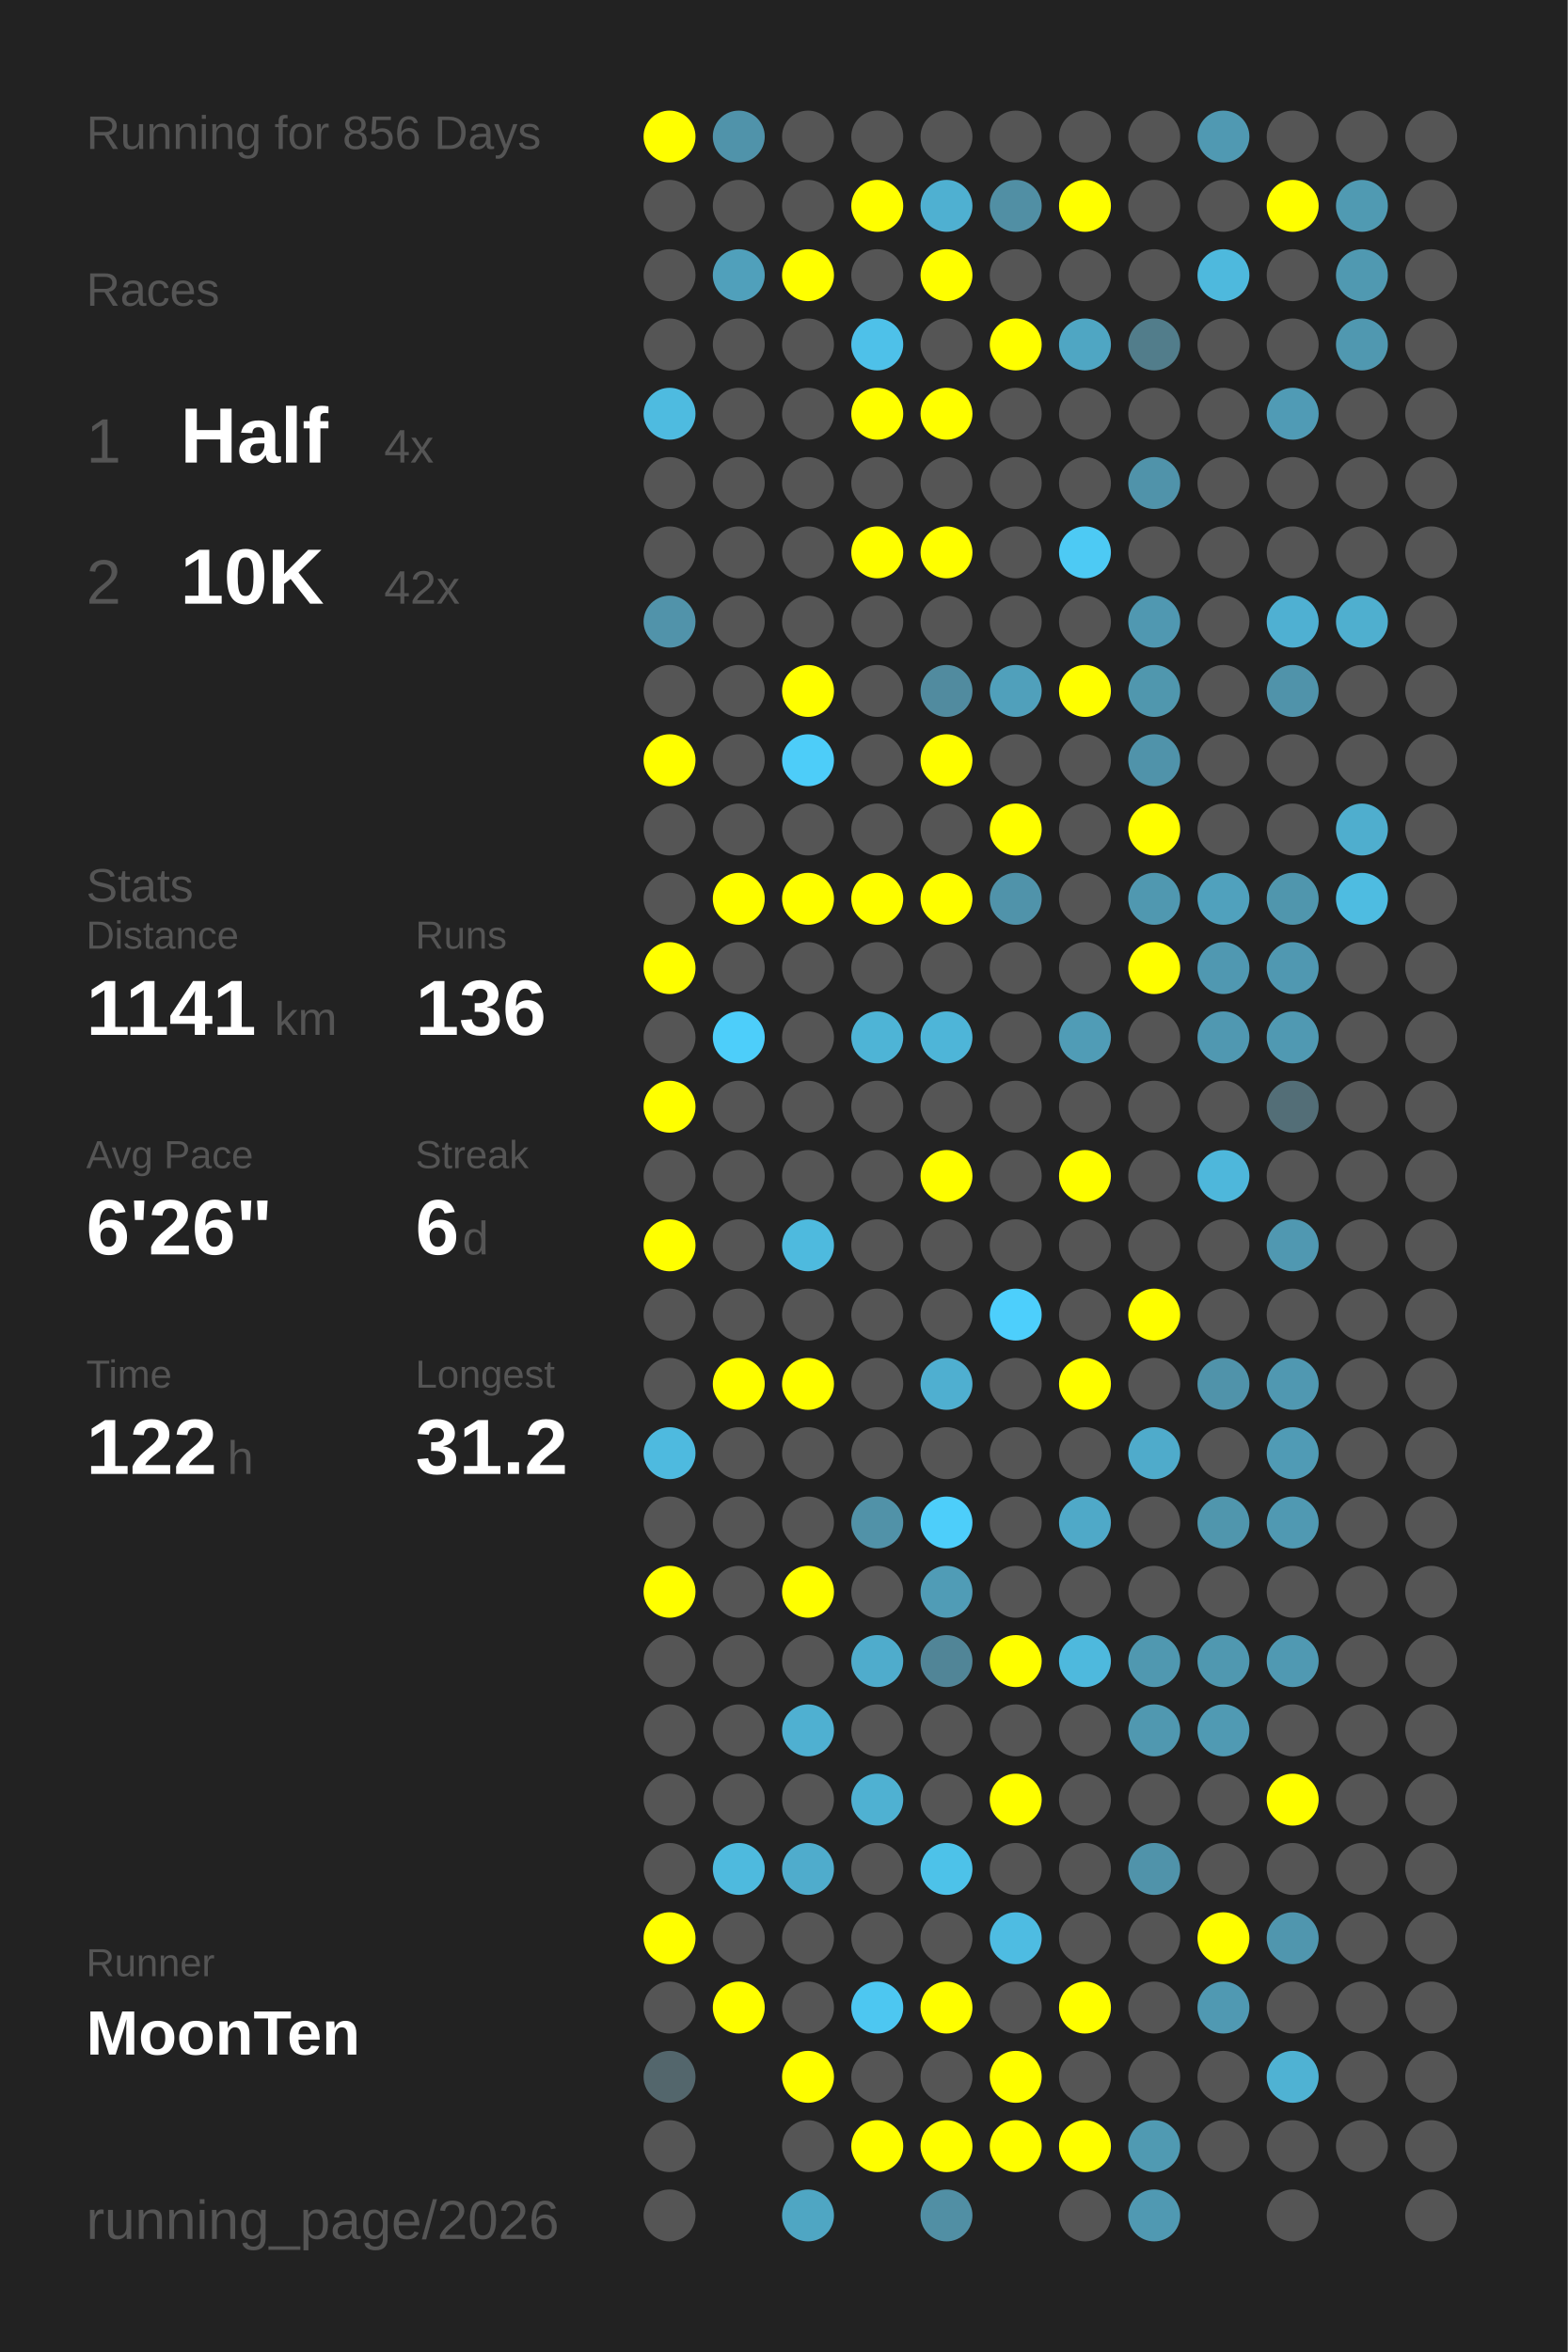
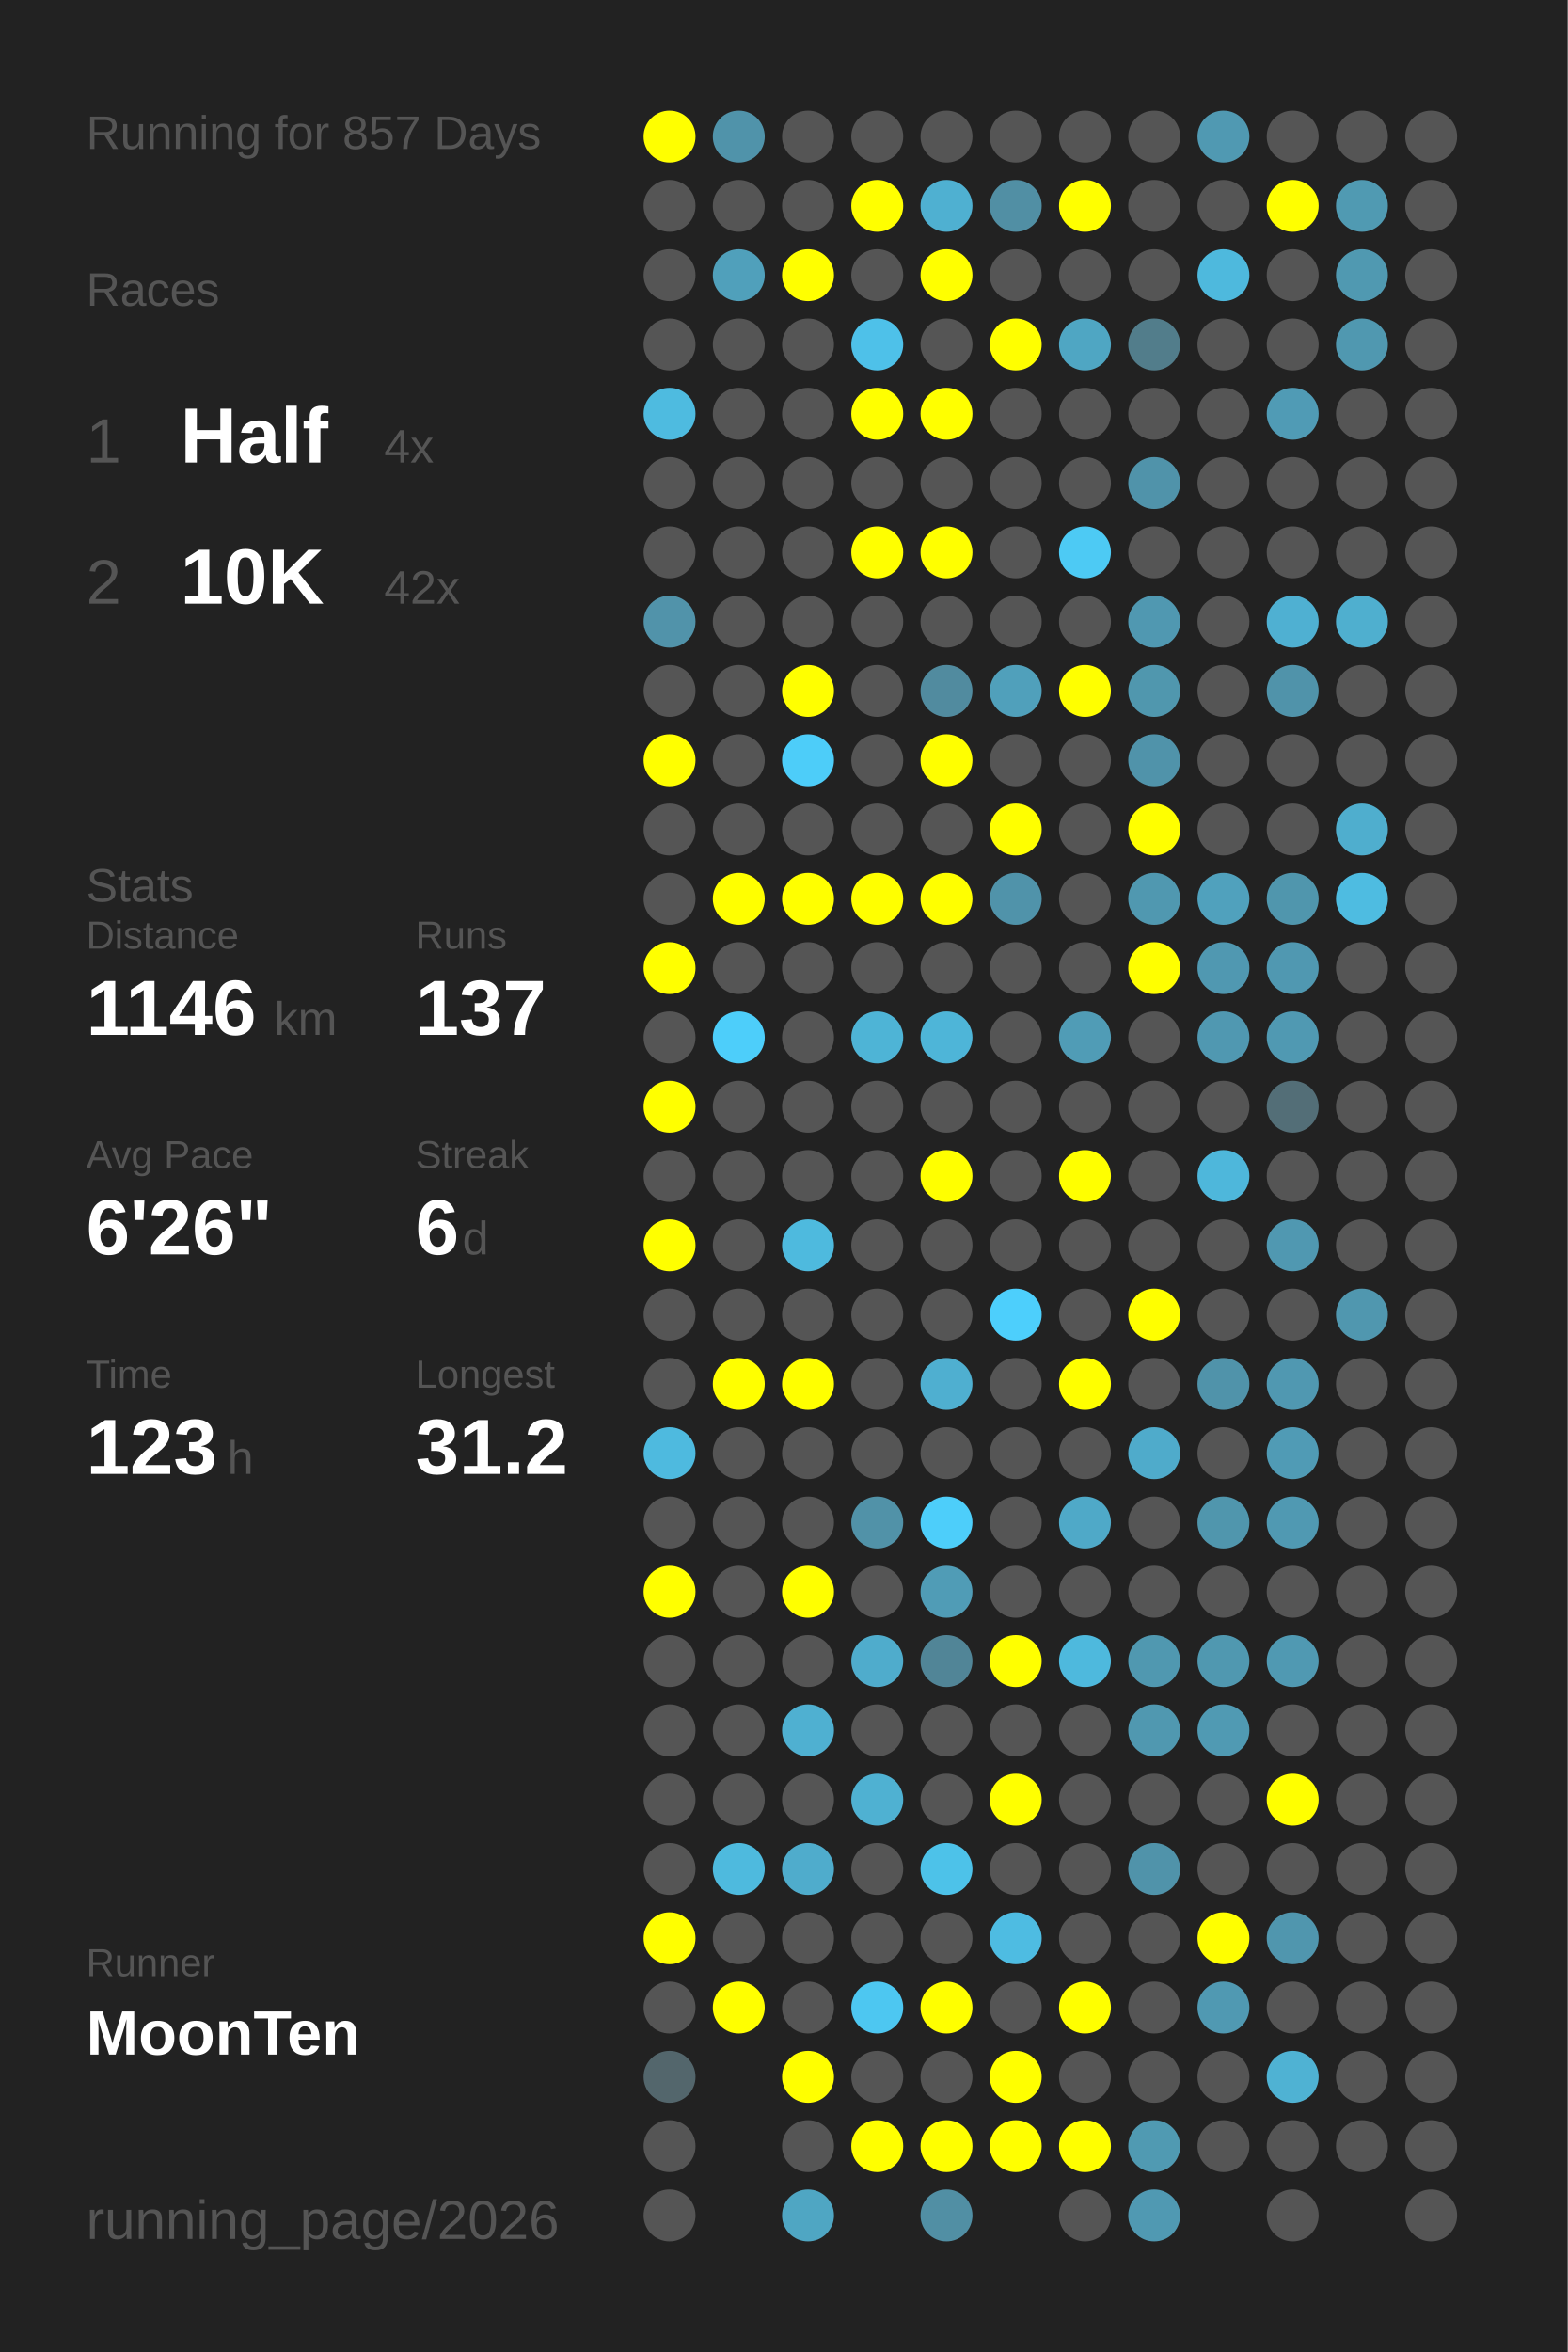
<svg xmlns="http://www.w3.org/2000/svg" baseProfile="full" height="300mm" version="1.1" viewBox="0,0,200,300" width="200mm">
  <defs />
  <rect fill="#222222" height="300" width="200" x="0" y="0" />
-   <text fill="#555555" style="font-size:6px; font-family:Arial;" x="11" y="19">Running for 856 Days</text>
+   <text fill="#555555" style="font-size:6px; font-family:Arial;" x="11" y="19">Running for 857 Days</text>
  <text fill="#555555" style="font-size:6px; font-family:Arial;" x="11" y="39">Races</text>
  <text fill="#555555" style="font-size:8px; font-family:Arial;" x="11" y="59">1</text>
  <text fill="#FFFFFF" style="font-size:10px; font-family:Arial; font-weight:bold;" x="23" y="59">Half</text>
  <text fill="#555555" style="font-size:6px; font-family:Arial;" x="49" y="59">4x</text>
  <text fill="#555555" style="font-size:8px; font-family:Arial;" x="11" y="77">2</text>
  <text fill="#FFFFFF" style="font-size:10px; font-family:Arial; font-weight:bold;" x="23" y="77">10K</text>
  <text fill="#555555" style="font-size:6px; font-family:Arial;" x="49" y="77">42x</text>
  <text fill="#555555" style="font-size:6px; font-family:Arial;" x="11" y="115">Stats</text>
  <text fill="#555555" style="font-size:5px; font-family:Arial;" x="11" y="121">Distance</text>
-   <text fill="#FFFFFF" style="font-size:10px; font-family:Arial; font-weight:bold;" x="11" y="132">1141</text>
+   <text fill="#FFFFFF" style="font-size:10px; font-family:Arial; font-weight:bold;" x="11" y="132">1146</text>
  <text fill="#555555" style="font-size:6px; font-family:Arial;" x="35" y="132">km</text>
  <text fill="#555555" style="font-size:5px; font-family:Arial;" x="53" y="121">Runs</text>
-   <text fill="#FFFFFF" style="font-size:10px; font-family:Arial; font-weight:bold;" x="53" y="132">136</text>
+   <text fill="#FFFFFF" style="font-size:10px; font-family:Arial; font-weight:bold;" x="53" y="132">137</text>
  <text fill="#555555" style="font-size:5px; font-family:Arial;" x="11" y="149">Avg Pace</text>
  <text fill="#FFFFFF" style="font-size:10px; font-family:Arial; font-weight:bold;" x="11" y="160">6'26"</text>
  <text fill="#555555" style="font-size:5px; font-family:Arial;" x="53" y="149">Streak</text>
  <text fill="#FFFFFF" style="font-size:10px; font-family:Arial; font-weight:bold;" x="53" y="160">6</text>
  <text fill="#555555" style="font-size:6px; font-family:Arial;" x="59" y="160">d</text>
  <text fill="#555555" style="font-size:5px; font-family:Arial;" x="11" y="177">Time</text>
-   <text fill="#FFFFFF" style="font-size:10px; font-family:Arial; font-weight:bold;" x="11" y="188">122</text>
+   <text fill="#FFFFFF" style="font-size:10px; font-family:Arial; font-weight:bold;" x="11" y="188">123</text>
  <text fill="#555555" style="font-size:6px; font-family:Arial;" x="29" y="188">h</text>
  <text fill="#555555" style="font-size:5px; font-family:Arial;" x="53" y="177">Longest</text>
  <text fill="#FFFFFF" style="font-size:10px; font-family:Arial; font-weight:bold;" x="53" y="188">31.2</text>
  <text fill="#555555" style="font-size:5px; font-family:Arial;" x="11" y="252.065">Runner</text>
  <text fill="#FFFFFF" style="font-size:8px; font-family:Arial; font-weight:bold;" x="11" y="262.065">MoonTen</text>
  <text fill="#555555" style="font-size:7px; font-family:Arial;" x="11" y="285.581">running_page/2026</text>
  <circle cx="85.417" cy="17.419" fill="#FFFF00" r="3.312" />
  <circle cx="85.417" cy="26.258" fill="#555555" r="3.312" />
  <circle cx="85.417" cy="35.097" fill="#555555" r="3.312" />
  <circle cx="85.417" cy="43.935" fill="#555555" r="3.312" />
  <circle cx="85.417" cy="52.774" fill="#4ebbe0" r="3.312" />
  <circle cx="85.417" cy="61.613" fill="#555555" r="3.312" />
  <circle cx="85.417" cy="70.452" fill="#555555" r="3.312" />
  <circle cx="85.417" cy="79.29" fill="#5193aa" r="3.312" />
  <circle cx="85.417" cy="88.129" fill="#555555" r="3.312" />
  <circle cx="85.417" cy="96.968" fill="#FFFF00" r="3.312" />
  <circle cx="85.417" cy="105.806" fill="#555555" r="3.312" />
  <circle cx="85.417" cy="114.645" fill="#555555" r="3.312" />
  <circle cx="85.417" cy="123.484" fill="#FFFF00" r="3.312" />
  <circle cx="85.417" cy="132.323" fill="#555555" r="3.312" />
  <circle cx="85.417" cy="141.161" fill="#FFFF00" r="3.312" />
  <circle cx="85.417" cy="150" fill="#555555" r="3.312" />
  <circle cx="85.417" cy="158.839" fill="#FFFF00" r="3.312" />
  <circle cx="85.417" cy="167.677" fill="#555555" r="3.312" />
  <circle cx="85.417" cy="176.516" fill="#555555" r="3.312" />
  <circle cx="85.417" cy="185.355" fill="#4ebadf" r="3.312" />
  <circle cx="85.417" cy="194.194" fill="#555555" r="3.312" />
  <circle cx="85.417" cy="203.032" fill="#FFFF00" r="3.312" />
  <circle cx="85.417" cy="211.871" fill="#555555" r="3.312" />
  <circle cx="85.417" cy="220.71" fill="#555555" r="3.312" />
  <circle cx="85.417" cy="229.548" fill="#555555" r="3.312" />
  <circle cx="85.417" cy="238.387" fill="#555555" r="3.312" />
  <circle cx="85.417" cy="247.226" fill="#FFFF00" r="3.312" />
  <circle cx="85.417" cy="256.065" fill="#555555" r="3.312" />
  <circle cx="85.417" cy="264.903" fill="#53666c" r="3.312" />
  <circle cx="85.417" cy="273.742" fill="#555555" r="3.312" />
  <circle cx="85.417" cy="282.581" fill="#555555" r="3.312" />
  <circle cx="94.25" cy="17.419" fill="#5093aa" r="3.312" />
  <circle cx="94.25" cy="26.258" fill="#555555" r="3.312" />
  <circle cx="94.25" cy="35.097" fill="#50a0bb" r="3.312" />
  <circle cx="94.25" cy="43.935" fill="#555555" r="3.312" />
  <circle cx="94.25" cy="52.774" fill="#555555" r="3.312" />
  <circle cx="94.25" cy="61.613" fill="#555555" r="3.312" />
  <circle cx="94.25" cy="70.452" fill="#555555" r="3.312" />
  <circle cx="94.25" cy="79.29" fill="#555555" r="3.312" />
  <circle cx="94.25" cy="88.129" fill="#555555" r="3.312" />
  <circle cx="94.25" cy="96.968" fill="#555555" r="3.312" />
  <circle cx="94.25" cy="105.806" fill="#555555" r="3.312" />
  <circle cx="94.25" cy="114.645" fill="#FFFF00" r="3.312" />
  <circle cx="94.25" cy="123.484" fill="#555555" r="3.312" />
  <circle cx="94.25" cy="132.323" fill="#4dcefa" r="3.312" />
  <circle cx="94.25" cy="141.161" fill="#555555" r="3.312" />
  <circle cx="94.25" cy="150" fill="#555555" r="3.312" />
  <circle cx="94.25" cy="158.839" fill="#555555" r="3.312" />
  <circle cx="94.25" cy="167.677" fill="#555555" r="3.312" />
  <circle cx="94.25" cy="176.516" fill="#FFFF00" r="3.312" />
  <circle cx="94.25" cy="185.355" fill="#555555" r="3.312" />
  <circle cx="94.25" cy="194.194" fill="#555555" r="3.312" />
  <circle cx="94.25" cy="203.032" fill="#555555" r="3.312" />
  <circle cx="94.25" cy="211.871" fill="#555555" r="3.312" />
  <circle cx="94.25" cy="220.71" fill="#555555" r="3.312" />
  <circle cx="94.25" cy="229.548" fill="#555555" r="3.312" />
  <circle cx="94.25" cy="238.387" fill="#4ebade" r="3.312" />
  <circle cx="94.25" cy="247.226" fill="#555555" r="3.312" />
  <circle cx="94.25" cy="256.065" fill="#FFFF00" r="3.312" />
  <circle cx="103.083" cy="17.419" fill="#555555" r="3.312" />
  <circle cx="103.083" cy="26.258" fill="#555555" r="3.312" />
  <circle cx="103.083" cy="35.097" fill="#FFFF00" r="3.312" />
  <circle cx="103.083" cy="43.935" fill="#555555" r="3.312" />
  <circle cx="103.083" cy="52.774" fill="#555555" r="3.312" />
  <circle cx="103.083" cy="61.613" fill="#555555" r="3.312" />
  <circle cx="103.083" cy="70.452" fill="#555555" r="3.312" />
  <circle cx="103.083" cy="79.29" fill="#555555" r="3.312" />
  <circle cx="103.083" cy="88.129" fill="#FFFF00" r="3.312" />
  <circle cx="103.083" cy="96.968" fill="#4dcdf9" r="3.312" />
  <circle cx="103.083" cy="105.806" fill="#555555" r="3.312" />
  <circle cx="103.083" cy="114.645" fill="#FFFF00" r="3.312" />
  <circle cx="103.083" cy="123.484" fill="#555555" r="3.312" />
  <circle cx="103.083" cy="132.323" fill="#555555" r="3.312" />
  <circle cx="103.083" cy="141.161" fill="#555555" r="3.312" />
  <circle cx="103.083" cy="150" fill="#555555" r="3.312" />
  <circle cx="103.083" cy="158.839" fill="#4ebade" r="3.312" />
  <circle cx="103.083" cy="167.677" fill="#555555" r="3.312" />
  <circle cx="103.083" cy="176.516" fill="#FFFF00" r="3.312" />
  <circle cx="103.083" cy="185.355" fill="#555555" r="3.312" />
  <circle cx="103.083" cy="194.194" fill="#555555" r="3.312" />
  <circle cx="103.083" cy="203.032" fill="#FFFF00" r="3.312" />
  <circle cx="103.083" cy="211.871" fill="#555555" r="3.312" />
  <circle cx="103.083" cy="220.71" fill="#4fb0d1" r="3.312" />
  <circle cx="103.083" cy="229.548" fill="#555555" r="3.312" />
  <circle cx="103.083" cy="238.387" fill="#4faccc" r="3.312" />
  <circle cx="103.083" cy="247.226" fill="#555555" r="3.312" />
  <circle cx="103.083" cy="256.065" fill="#555555" r="3.312" />
  <circle cx="103.083" cy="264.903" fill="#FFFF00" r="3.312" />
  <circle cx="103.083" cy="273.742" fill="#555555" r="3.312" />
  <circle cx="103.083" cy="282.581" fill="#4fa6c3" r="3.312" />
  <circle cx="111.917" cy="17.419" fill="#555555" r="3.312" />
  <circle cx="111.917" cy="26.258" fill="#FFFF00" r="3.312" />
  <circle cx="111.917" cy="35.097" fill="#555555" r="3.312" />
  <circle cx="111.917" cy="43.935" fill="#4ec1e9" r="3.312" />
  <circle cx="111.917" cy="52.774" fill="#FFFF00" r="3.312" />
  <circle cx="111.917" cy="61.613" fill="#555555" r="3.312" />
  <circle cx="111.917" cy="70.452" fill="#FFFF00" r="3.312" />
  <circle cx="111.917" cy="79.29" fill="#555555" r="3.312" />
  <circle cx="111.917" cy="88.129" fill="#555555" r="3.312" />
  <circle cx="111.917" cy="96.968" fill="#555555" r="3.312" />
  <circle cx="111.917" cy="105.806" fill="#555555" r="3.312" />
  <circle cx="111.917" cy="114.645" fill="#FFFF00" r="3.312" />
  <circle cx="111.917" cy="123.484" fill="#555555" r="3.312" />
  <circle cx="111.917" cy="132.323" fill="#4eb4d6" r="3.312" />
  <circle cx="111.917" cy="141.161" fill="#555555" r="3.312" />
  <circle cx="111.917" cy="150" fill="#555555" r="3.312" />
  <circle cx="111.917" cy="158.839" fill="#555555" r="3.312" />
  <circle cx="111.917" cy="167.677" fill="#555555" r="3.312" />
  <circle cx="111.917" cy="176.516" fill="#555555" r="3.312" />
  <circle cx="111.917" cy="185.355" fill="#555555" r="3.312" />
  <circle cx="111.917" cy="194.194" fill="#5192a8" r="3.312" />
  <circle cx="111.917" cy="203.032" fill="#555555" r="3.312" />
  <circle cx="111.917" cy="211.871" fill="#4faccc" r="3.312" />
  <circle cx="111.917" cy="220.71" fill="#555555" r="3.312" />
  <circle cx="111.917" cy="229.548" fill="#4fb1d2" r="3.312" />
  <circle cx="111.917" cy="238.387" fill="#555555" r="3.312" />
  <circle cx="111.917" cy="247.226" fill="#555555" r="3.312" />
  <circle cx="111.917" cy="256.065" fill="#4dc7f1" r="3.312" />
  <circle cx="111.917" cy="264.903" fill="#555555" r="3.312" />
  <circle cx="111.917" cy="273.742" fill="#FFFF00" r="3.312" />
  <circle cx="120.75" cy="17.419" fill="#555555" r="3.312" />
  <circle cx="120.75" cy="26.258" fill="#4fb0d1" r="3.312" />
  <circle cx="120.75" cy="35.097" fill="#FFFF00" r="3.312" />
  <circle cx="120.75" cy="43.935" fill="#555555" r="3.312" />
  <circle cx="120.75" cy="52.774" fill="#FFFF00" r="3.312" />
  <circle cx="120.75" cy="61.613" fill="#555555" r="3.312" />
  <circle cx="120.75" cy="70.452" fill="#FFFF00" r="3.312" />
  <circle cx="120.75" cy="79.29" fill="#555555" r="3.312" />
  <circle cx="120.75" cy="88.129" fill="#518b9f" r="3.312" />
  <circle cx="120.75" cy="96.968" fill="#FFFF00" r="3.312" />
  <circle cx="120.75" cy="105.806" fill="#555555" r="3.312" />
  <circle cx="120.75" cy="114.645" fill="#FFFF00" r="3.312" />
  <circle cx="120.75" cy="123.484" fill="#555555" r="3.312" />
  <circle cx="120.75" cy="132.323" fill="#4eb5d8" r="3.312" />
  <circle cx="120.75" cy="141.161" fill="#555555" r="3.312" />
  <circle cx="120.75" cy="150" fill="#FFFF00" r="3.312" />
  <circle cx="120.75" cy="158.839" fill="#555555" r="3.312" />
  <circle cx="120.75" cy="167.677" fill="#555555" r="3.312" />
  <circle cx="120.75" cy="176.516" fill="#4fafd0" r="3.312" />
  <circle cx="120.75" cy="185.355" fill="#555555" r="3.312" />
  <circle cx="120.75" cy="194.194" fill="#4dcefa" r="3.312" />
  <circle cx="120.75" cy="203.032" fill="#509cb6" r="3.312" />
  <circle cx="120.75" cy="211.871" fill="#518597" r="3.312" />
  <circle cx="120.75" cy="220.71" fill="#555555" r="3.312" />
  <circle cx="120.75" cy="229.548" fill="#555555" r="3.312" />
  <circle cx="120.75" cy="238.387" fill="#4dc2e9" r="3.312" />
  <circle cx="120.75" cy="247.226" fill="#555555" r="3.312" />
  <circle cx="120.75" cy="256.065" fill="#FFFF00" r="3.312" />
  <circle cx="120.75" cy="264.903" fill="#555555" r="3.312" />
  <circle cx="120.75" cy="273.742" fill="#FFFF00" r="3.312" />
  <circle cx="120.75" cy="282.581" fill="#518fa4" r="3.312" />
  <circle cx="129.583" cy="17.419" fill="#555555" r="3.312" />
  <circle cx="129.583" cy="26.258" fill="#518fa4" r="3.312" />
  <circle cx="129.583" cy="35.097" fill="#555555" r="3.312" />
  <circle cx="129.583" cy="43.935" fill="#FFFF00" r="3.312" />
  <circle cx="129.583" cy="52.774" fill="#555555" r="3.312" />
  <circle cx="129.583" cy="61.613" fill="#555555" r="3.312" />
  <circle cx="129.583" cy="70.452" fill="#555555" r="3.312" />
  <circle cx="129.583" cy="79.29" fill="#555555" r="3.312" />
  <circle cx="129.583" cy="88.129" fill="#50a0bb" r="3.312" />
  <circle cx="129.583" cy="96.968" fill="#555555" r="3.312" />
  <circle cx="129.583" cy="105.806" fill="#FFFF00" r="3.312" />
  <circle cx="129.583" cy="114.645" fill="#5093aa" r="3.312" />
  <circle cx="129.583" cy="123.484" fill="#555555" r="3.312" />
  <circle cx="129.583" cy="132.323" fill="#555555" r="3.312" />
  <circle cx="129.583" cy="141.161" fill="#555555" r="3.312" />
  <circle cx="129.583" cy="150" fill="#555555" r="3.312" />
  <circle cx="129.583" cy="158.839" fill="#555555" r="3.312" />
  <circle cx="129.583" cy="167.677" fill="#4dcffc" r="3.312" />
  <circle cx="129.583" cy="176.516" fill="#555555" r="3.312" />
  <circle cx="129.583" cy="185.355" fill="#555555" r="3.312" />
  <circle cx="129.583" cy="194.194" fill="#555555" r="3.312" />
  <circle cx="129.583" cy="203.032" fill="#555555" r="3.312" />
  <circle cx="129.583" cy="211.871" fill="#FFFF00" r="3.312" />
  <circle cx="129.583" cy="220.71" fill="#555555" r="3.312" />
  <circle cx="129.583" cy="229.548" fill="#FFFF00" r="3.312" />
  <circle cx="129.583" cy="238.387" fill="#555555" r="3.312" />
  <circle cx="129.583" cy="247.226" fill="#4ebce2" r="3.312" />
  <circle cx="129.583" cy="256.065" fill="#555555" r="3.312" />
  <circle cx="129.583" cy="264.903" fill="#FFFF00" r="3.312" />
  <circle cx="129.583" cy="273.742" fill="#FFFF00" r="3.312" />
  <circle cx="138.417" cy="17.419" fill="#555555" r="3.312" />
  <circle cx="138.417" cy="26.258" fill="#FFFF00" r="3.312" />
  <circle cx="138.417" cy="35.097" fill="#555555" r="3.312" />
  <circle cx="138.417" cy="43.935" fill="#4fa6c3" r="3.312" />
  <circle cx="138.417" cy="52.774" fill="#555555" r="3.312" />
  <circle cx="138.417" cy="61.613" fill="#555555" r="3.312" />
  <circle cx="138.417" cy="70.452" fill="#4dcaf4" r="3.312" />
  <circle cx="138.417" cy="79.29" fill="#555555" r="3.312" />
  <circle cx="138.417" cy="88.129" fill="#FFFF00" r="3.312" />
  <circle cx="138.417" cy="96.968" fill="#555555" r="3.312" />
  <circle cx="138.417" cy="105.806" fill="#555555" r="3.312" />
  <circle cx="138.417" cy="114.645" fill="#555555" r="3.312" />
  <circle cx="138.417" cy="123.484" fill="#555555" r="3.312" />
  <circle cx="138.417" cy="132.323" fill="#509cb6" r="3.312" />
  <circle cx="138.417" cy="141.161" fill="#555555" r="3.312" />
  <circle cx="138.417" cy="150" fill="#FFFF00" r="3.312" />
  <circle cx="138.417" cy="158.839" fill="#555555" r="3.312" />
  <circle cx="138.417" cy="167.677" fill="#555555" r="3.312" />
  <circle cx="138.417" cy="176.516" fill="#FFFF00" r="3.312" />
  <circle cx="138.417" cy="185.355" fill="#555555" r="3.312" />
  <circle cx="138.417" cy="194.194" fill="#4fa9c8" r="3.312" />
  <circle cx="138.417" cy="203.032" fill="#555555" r="3.312" />
  <circle cx="138.417" cy="211.871" fill="#4eb9dd" r="3.312" />
  <circle cx="138.417" cy="220.71" fill="#555555" r="3.312" />
  <circle cx="138.417" cy="229.548" fill="#555555" r="3.312" />
  <circle cx="138.417" cy="238.387" fill="#555555" r="3.312" />
  <circle cx="138.417" cy="247.226" fill="#555555" r="3.312" />
  <circle cx="138.417" cy="256.065" fill="#FFFF00" r="3.312" />
  <circle cx="138.417" cy="264.903" fill="#555555" r="3.312" />
  <circle cx="138.417" cy="273.742" fill="#FFFF00" r="3.312" />
  <circle cx="138.417" cy="282.581" fill="#555555" r="3.312" />
  <circle cx="147.25" cy="17.419" fill="#555555" r="3.312" />
  <circle cx="147.25" cy="26.258" fill="#555555" r="3.312" />
  <circle cx="147.25" cy="35.097" fill="#555555" r="3.312" />
  <circle cx="147.25" cy="43.935" fill="#527d8b" r="3.312" />
  <circle cx="147.25" cy="52.774" fill="#555555" r="3.312" />
  <circle cx="147.25" cy="61.613" fill="#5093aa" r="3.312" />
  <circle cx="147.25" cy="70.452" fill="#555555" r="3.312" />
  <circle cx="147.25" cy="79.29" fill="#5098b1" r="3.312" />
  <circle cx="147.25" cy="88.129" fill="#5097ae" r="3.312" />
  <circle cx="147.25" cy="96.968" fill="#5093aa" r="3.312" />
  <circle cx="147.25" cy="105.806" fill="#FFFF00" r="3.312" />
  <circle cx="147.25" cy="114.645" fill="#5098b0" r="3.312" />
  <circle cx="147.25" cy="123.484" fill="#FFFF00" r="3.312" />
  <circle cx="147.25" cy="132.323" fill="#555555" r="3.312" />
  <circle cx="147.25" cy="141.161" fill="#555555" r="3.312" />
  <circle cx="147.25" cy="150" fill="#555555" r="3.312" />
  <circle cx="147.25" cy="158.839" fill="#555555" r="3.312" />
  <circle cx="147.25" cy="167.677" fill="#FFFF00" r="3.312" />
  <circle cx="147.25" cy="176.516" fill="#555555" r="3.312" />
  <circle cx="147.25" cy="185.355" fill="#4fabcb" r="3.312" />
  <circle cx="147.25" cy="194.194" fill="#555555" r="3.312" />
  <circle cx="147.25" cy="203.032" fill="#555555" r="3.312" />
  <circle cx="147.25" cy="211.871" fill="#5098b0" r="3.312" />
  <circle cx="147.25" cy="220.71" fill="#5098b0" r="3.312" />
  <circle cx="147.25" cy="229.548" fill="#555555" r="3.312" />
  <circle cx="147.25" cy="238.387" fill="#5093aa" r="3.312" />
  <circle cx="147.25" cy="247.226" fill="#555555" r="3.312" />
  <circle cx="147.25" cy="256.065" fill="#555555" r="3.312" />
  <circle cx="147.25" cy="264.903" fill="#555555" r="3.312" />
  <circle cx="147.25" cy="273.742" fill="#509ab2" r="3.312" />
  <circle cx="147.25" cy="282.581" fill="#5099b2" r="3.312" />
  <circle cx="156.083" cy="17.419" fill="#5099b2" r="3.312" />
  <circle cx="156.083" cy="26.258" fill="#555555" r="3.312" />
  <circle cx="156.083" cy="35.097" fill="#4eb9dd" r="3.312" />
  <circle cx="156.083" cy="43.935" fill="#555555" r="3.312" />
  <circle cx="156.083" cy="52.774" fill="#555555" r="3.312" />
  <circle cx="156.083" cy="61.613" fill="#555555" r="3.312" />
  <circle cx="156.083" cy="70.452" fill="#555555" r="3.312" />
  <circle cx="156.083" cy="79.29" fill="#555555" r="3.312" />
  <circle cx="156.083" cy="88.129" fill="#555555" r="3.312" />
  <circle cx="156.083" cy="96.968" fill="#555555" r="3.312" />
  <circle cx="156.083" cy="105.806" fill="#555555" r="3.312" />
  <circle cx="156.083" cy="114.645" fill="#50a1bd" r="3.312" />
  <circle cx="156.083" cy="123.484" fill="#5098b1" r="3.312" />
  <circle cx="156.083" cy="132.323" fill="#5098b1" r="3.312" />
  <circle cx="156.083" cy="141.161" fill="#555555" r="3.312" />
  <circle cx="156.083" cy="150" fill="#4eb7db" r="3.312" />
  <circle cx="156.083" cy="158.839" fill="#555555" r="3.312" />
  <circle cx="156.083" cy="167.677" fill="#555555" r="3.312" />
  <circle cx="156.083" cy="176.516" fill="#5093aa" r="3.312" />
  <circle cx="156.083" cy="185.355" fill="#555555" r="3.312" />
  <circle cx="156.083" cy="194.194" fill="#5096ad" r="3.312" />
  <circle cx="156.083" cy="203.032" fill="#555555" r="3.312" />
  <circle cx="156.083" cy="211.871" fill="#5098b0" r="3.312" />
  <circle cx="156.083" cy="220.71" fill="#509ab3" r="3.312" />
  <circle cx="156.083" cy="229.548" fill="#555555" r="3.312" />
  <circle cx="156.083" cy="238.387" fill="#555555" r="3.312" />
  <circle cx="156.083" cy="247.226" fill="#FFFF00" r="3.312" />
  <circle cx="156.083" cy="256.065" fill="#5099b2" r="3.312" />
  <circle cx="156.083" cy="264.903" fill="#555555" r="3.312" />
  <circle cx="156.083" cy="273.742" fill="#555555" r="3.312" />
  <circle cx="164.917" cy="17.419" fill="#555555" r="3.312" />
  <circle cx="164.917" cy="26.258" fill="#FFFF00" r="3.312" />
  <circle cx="164.917" cy="35.097" fill="#555555" r="3.312" />
  <circle cx="164.917" cy="43.935" fill="#555555" r="3.312" />
  <circle cx="164.917" cy="52.774" fill="#509bb5" r="3.312" />
  <circle cx="164.917" cy="61.613" fill="#555555" r="3.312" />
  <circle cx="164.917" cy="70.452" fill="#555555" r="3.312" />
  <circle cx="164.917" cy="79.29" fill="#4fb0d2" r="3.312" />
  <circle cx="164.917" cy="88.129" fill="#5093aa" r="3.312" />
  <circle cx="164.917" cy="96.968" fill="#555555" r="3.312" />
  <circle cx="164.917" cy="105.806" fill="#555555" r="3.312" />
  <circle cx="164.917" cy="114.645" fill="#5096ad" r="3.312" />
  <circle cx="164.917" cy="123.484" fill="#5098b1" r="3.312" />
  <circle cx="164.917" cy="132.323" fill="#5099b2" r="3.312" />
  <circle cx="164.917" cy="141.161" fill="#536e77" r="3.312" />
  <circle cx="164.917" cy="150" fill="#555555" r="3.312" />
  <circle cx="164.917" cy="158.839" fill="#5098b1" r="3.312" />
  <circle cx="164.917" cy="167.677" fill="#555555" r="3.312" />
  <circle cx="164.917" cy="176.516" fill="#5098b1" r="3.312" />
  <circle cx="164.917" cy="185.355" fill="#509bb5" r="3.312" />
  <circle cx="164.917" cy="194.194" fill="#5099b2" r="3.312" />
  <circle cx="164.917" cy="203.032" fill="#555555" r="3.312" />
  <circle cx="164.917" cy="211.871" fill="#5099b2" r="3.312" />
  <circle cx="164.917" cy="220.71" fill="#555555" r="3.312" />
  <circle cx="164.917" cy="229.548" fill="#FFFF00" r="3.312" />
  <circle cx="164.917" cy="238.387" fill="#555555" r="3.312" />
  <circle cx="164.917" cy="247.226" fill="#5096ae" r="3.312" />
  <circle cx="164.917" cy="256.065" fill="#555555" r="3.312" />
  <circle cx="164.917" cy="264.903" fill="#4fb2d3" r="3.312" />
  <circle cx="164.917" cy="273.742" fill="#555555" r="3.312" />
  <circle cx="164.917" cy="282.581" fill="#555555" r="3.312" />
  <circle cx="173.75" cy="17.419" fill="#555555" r="3.312" />
  <circle cx="173.75" cy="26.258" fill="#509ab2" r="3.312" />
  <circle cx="173.75" cy="35.097" fill="#5099b1" r="3.312" />
  <circle cx="173.75" cy="43.935" fill="#5098b0" r="3.312" />
  <circle cx="173.75" cy="52.774" fill="#555555" r="3.312" />
  <circle cx="173.75" cy="61.613" fill="#555555" r="3.312" />
  <circle cx="173.75" cy="70.452" fill="#555555" r="3.312" />
  <circle cx="173.75" cy="79.29" fill="#4fafcf" r="3.312" />
  <circle cx="173.75" cy="88.129" fill="#555555" r="3.312" />
  <circle cx="173.75" cy="96.968" fill="#555555" r="3.312" />
  <circle cx="173.75" cy="105.806" fill="#4faece" r="3.312" />
  <circle cx="173.75" cy="114.645" fill="#4ebce1" r="3.312" />
  <circle cx="173.75" cy="123.484" fill="#555555" r="3.312" />
  <circle cx="173.75" cy="132.323" fill="#555555" r="3.312" />
  <circle cx="173.75" cy="141.161" fill="#555555" r="3.312" />
  <circle cx="173.75" cy="150" fill="#555555" r="3.312" />
  <circle cx="173.75" cy="158.839" fill="#555555" r="3.312" />
-   <circle cx="173.75" cy="167.677" fill="#555555" r="3.312" />
+   <circle cx="173.75" cy="167.677" fill="#5097af" r="3.312" />
  <circle cx="173.75" cy="176.516" fill="#555555" r="3.312" />
  <circle cx="173.75" cy="185.355" fill="#555555" r="3.312" />
  <circle cx="173.75" cy="194.194" fill="#555555" r="3.312" />
  <circle cx="173.75" cy="203.032" fill="#555555" r="3.312" />
  <circle cx="173.75" cy="211.871" fill="#555555" r="3.312" />
  <circle cx="173.75" cy="220.71" fill="#555555" r="3.312" />
  <circle cx="173.75" cy="229.548" fill="#555555" r="3.312" />
  <circle cx="173.75" cy="238.387" fill="#555555" r="3.312" />
  <circle cx="173.75" cy="247.226" fill="#555555" r="3.312" />
  <circle cx="173.75" cy="256.065" fill="#555555" r="3.312" />
  <circle cx="173.75" cy="264.903" fill="#555555" r="3.312" />
  <circle cx="173.75" cy="273.742" fill="#555555" r="3.312" />
  <circle cx="182.583" cy="17.419" fill="#555555" r="3.312" />
  <circle cx="182.583" cy="26.258" fill="#555555" r="3.312" />
  <circle cx="182.583" cy="35.097" fill="#555555" r="3.312" />
  <circle cx="182.583" cy="43.935" fill="#555555" r="3.312" />
  <circle cx="182.583" cy="52.774" fill="#555555" r="3.312" />
  <circle cx="182.583" cy="61.613" fill="#555555" r="3.312" />
  <circle cx="182.583" cy="70.452" fill="#555555" r="3.312" />
  <circle cx="182.583" cy="79.29" fill="#555555" r="3.312" />
  <circle cx="182.583" cy="88.129" fill="#555555" r="3.312" />
  <circle cx="182.583" cy="96.968" fill="#555555" r="3.312" />
  <circle cx="182.583" cy="105.806" fill="#555555" r="3.312" />
  <circle cx="182.583" cy="114.645" fill="#555555" r="3.312" />
  <circle cx="182.583" cy="123.484" fill="#555555" r="3.312" />
  <circle cx="182.583" cy="132.323" fill="#555555" r="3.312" />
  <circle cx="182.583" cy="141.161" fill="#555555" r="3.312" />
  <circle cx="182.583" cy="150" fill="#555555" r="3.312" />
  <circle cx="182.583" cy="158.839" fill="#555555" r="3.312" />
  <circle cx="182.583" cy="167.677" fill="#555555" r="3.312" />
  <circle cx="182.583" cy="176.516" fill="#555555" r="3.312" />
  <circle cx="182.583" cy="185.355" fill="#555555" r="3.312" />
  <circle cx="182.583" cy="194.194" fill="#555555" r="3.312" />
  <circle cx="182.583" cy="203.032" fill="#555555" r="3.312" />
  <circle cx="182.583" cy="211.871" fill="#555555" r="3.312" />
  <circle cx="182.583" cy="220.71" fill="#555555" r="3.312" />
  <circle cx="182.583" cy="229.548" fill="#555555" r="3.312" />
  <circle cx="182.583" cy="238.387" fill="#555555" r="3.312" />
  <circle cx="182.583" cy="247.226" fill="#555555" r="3.312" />
  <circle cx="182.583" cy="256.065" fill="#555555" r="3.312" />
  <circle cx="182.583" cy="264.903" fill="#555555" r="3.312" />
  <circle cx="182.583" cy="273.742" fill="#555555" r="3.312" />
  <circle cx="182.583" cy="282.581" fill="#555555" r="3.312" />
</svg>
